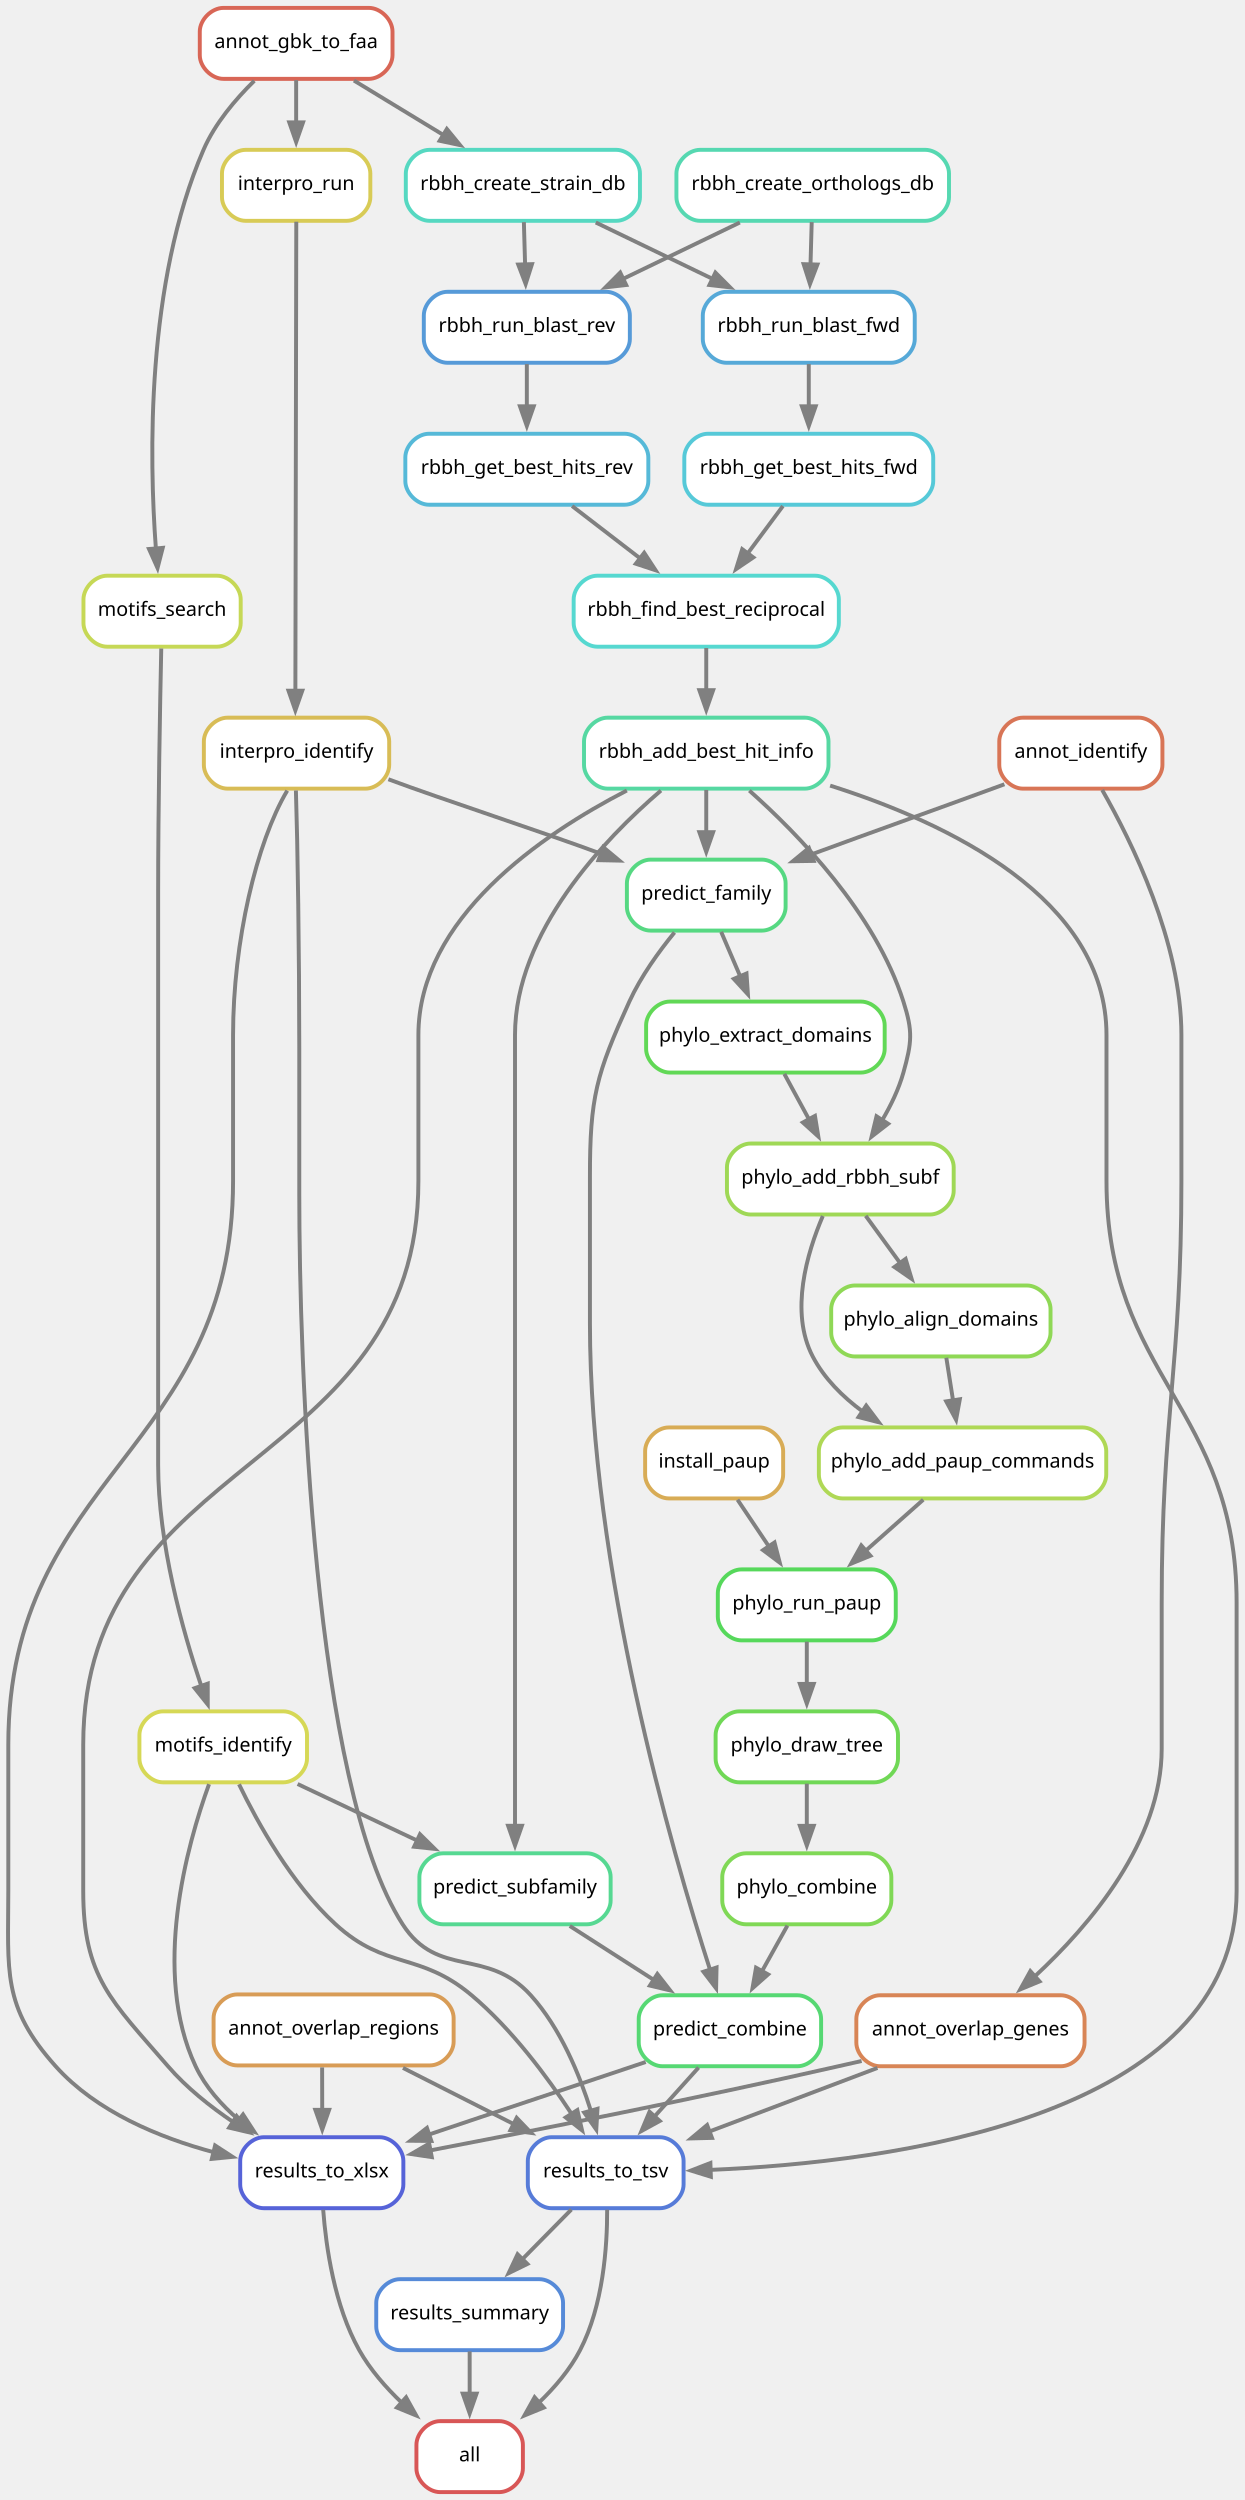
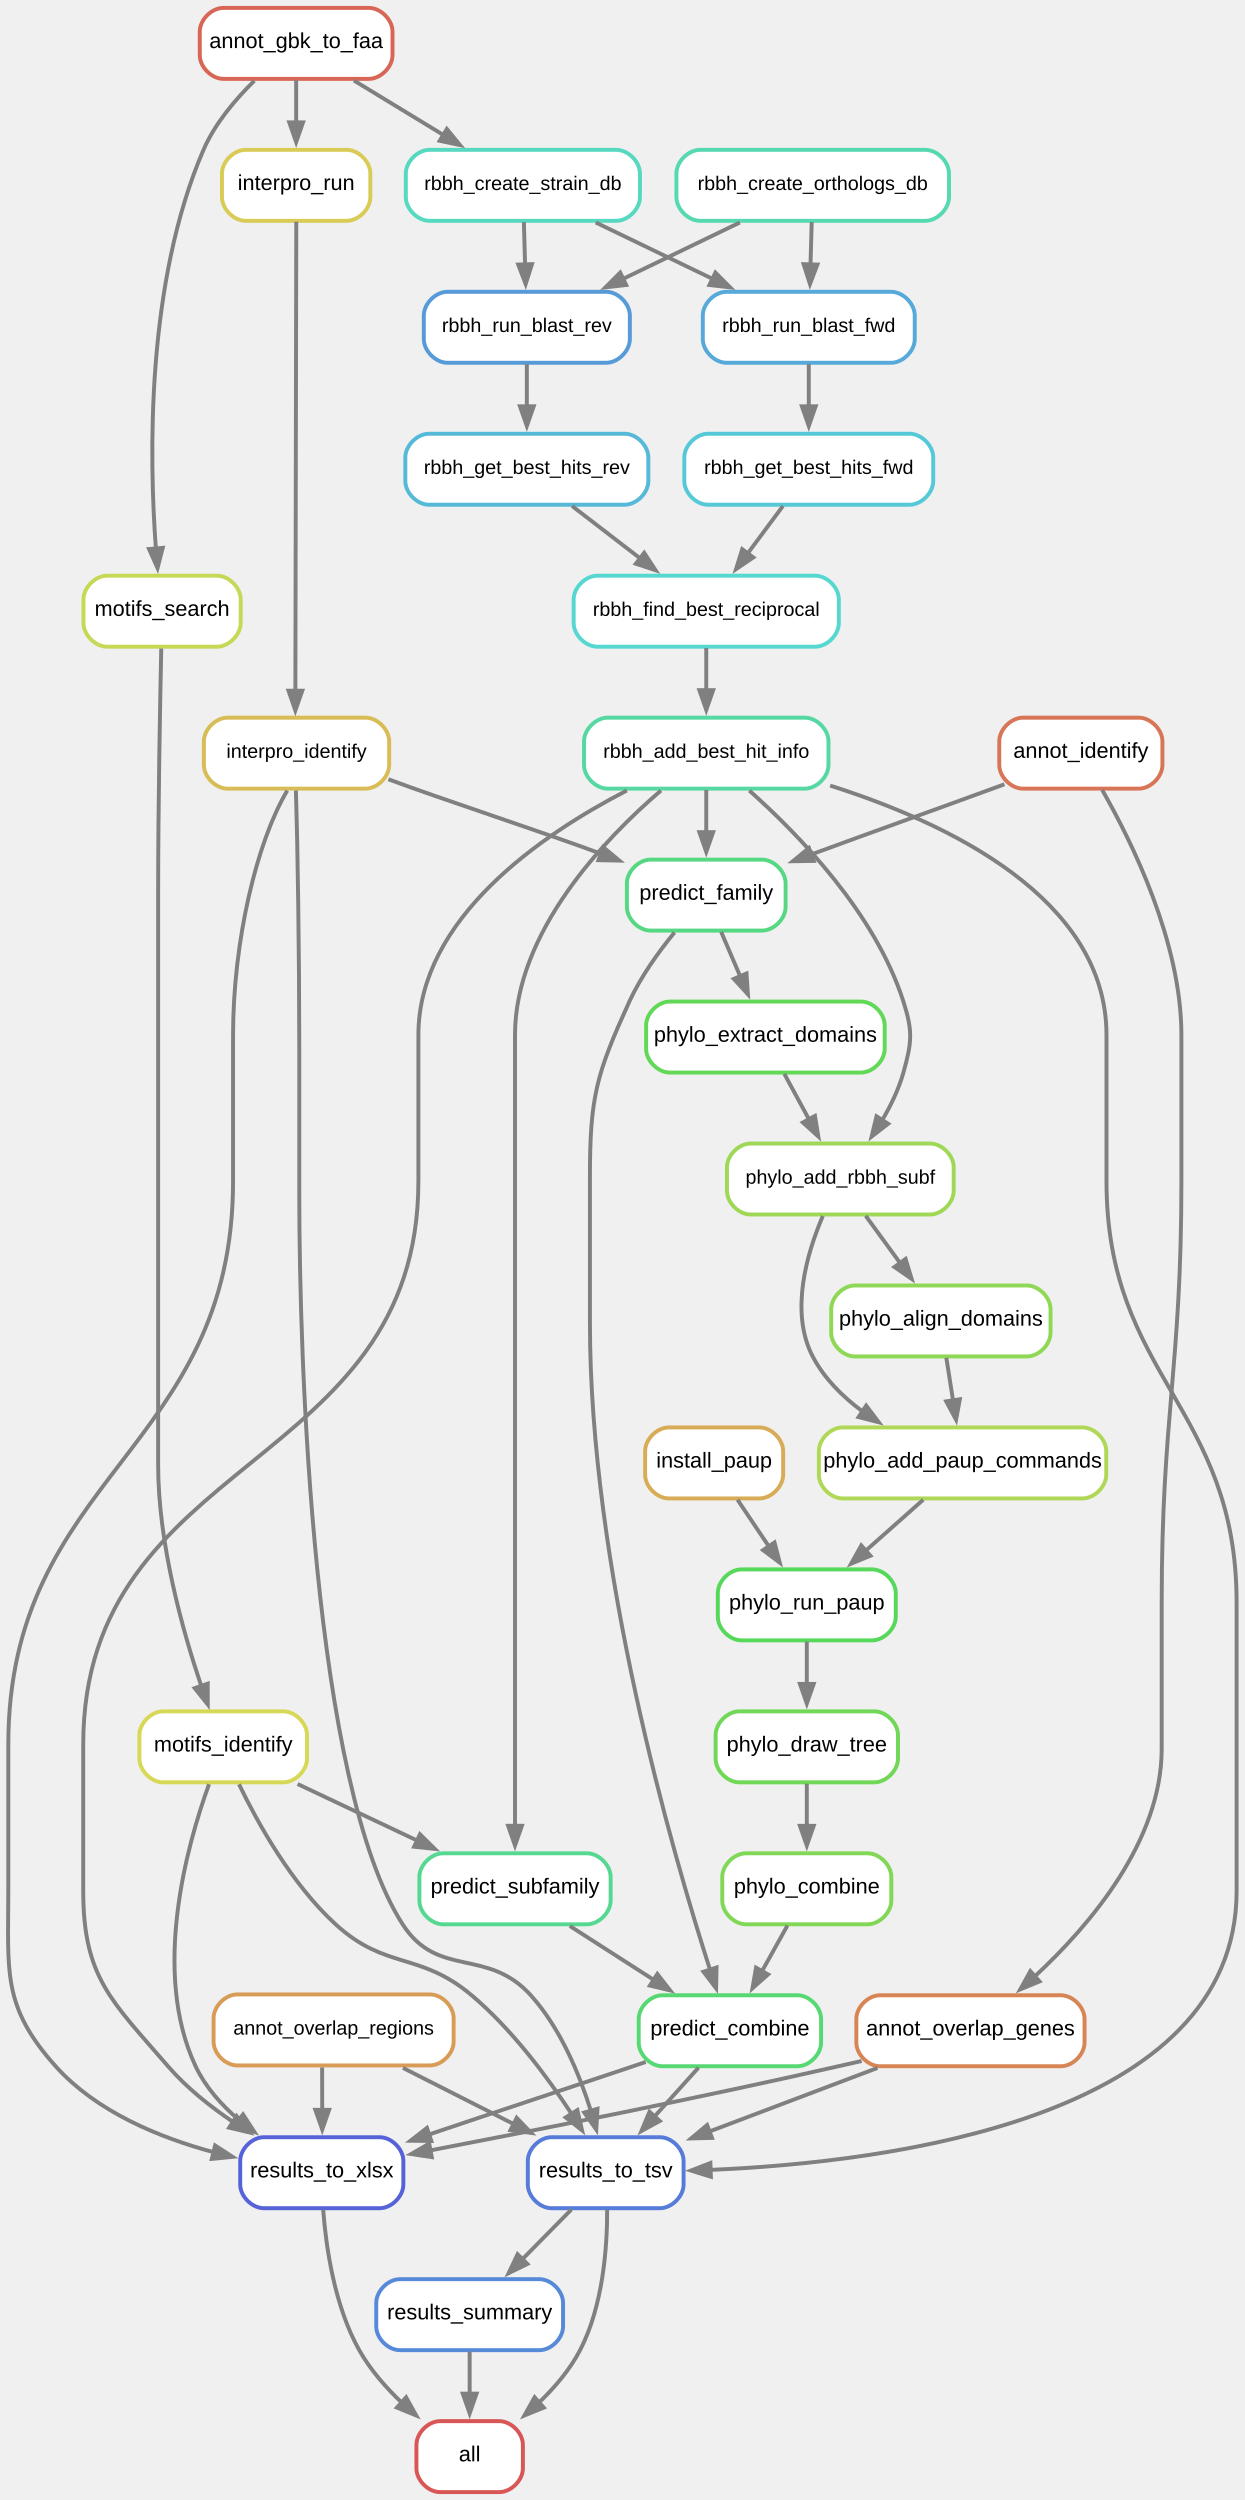
<svg xmlns="http://www.w3.org/2000/svg" width="631pt" height="1268pt" viewBox="0.00 0.00 631.00 1268.00" version="1.1" id="svg567">
  <defs id="defs571" />
  <g id="graph0" class="graph" transform="scale(1 1) rotate(0) translate(4 1264)">
    <g id="node1" class="node" style="fill:#ffffff;fill-opacity:1">
      <path fill="none" stroke="#d85656" stroke-width="2" d="M249.21,-36C249.21,-36 219.21,-36 219.21,-36 213.21,-36 207.21,-30 207.21,-24 207.21,-24 207.21,-12 207.21,-12 207.21,-6 213.21,0 219.21,0 219.21,0 249.21,0 249.21,0 255.21,0 261.21,-6 261.21,-12 261.21,-12 261.21,-24 261.21,-24 261.21,-30 255.21,-36 249.21,-36" id="path8" style="fill:#ffffff;fill-opacity:1" />
-       <text xml:space="preserve" text-anchor="middle" x="234.21" y="-15.62" font-family="sans" font-size="10.00" id="text10" style="fill:#000000;fill-opacity:1">all</text>
+       <text xml:space="preserve" text-anchor="middle" x="234.21" y="-15.62" font-family="Arial" font-size="11.00" id="text10" style="fill:#000000;fill-opacity:1">all</text>
    </g>
    <g id="node2" class="node" style="fill:#ffffff;fill-opacity:1">
      <path fill="none" stroke="#567bd8" stroke-width="2" d="M330.71,-180C330.71,-180 275.71,-180 275.71,-180 269.71,-180 263.71,-174 263.71,-168 263.71,-168 263.71,-156 263.71,-156 263.71,-150 269.71,-144 275.71,-144 275.71,-144 330.71,-144 330.71,-144 336.71,-144 342.71,-150 342.71,-156 342.71,-156 342.71,-168 342.71,-168 342.71,-174 336.71,-180 330.71,-180" id="path15" style="fill:#ffffff;fill-opacity:1" />
-       <text xml:space="preserve" text-anchor="middle" x="303.21" y="-159.62" font-family="sans" font-size="10.00" id="text17" style="fill:#000000;fill-opacity:1">results_to_tsv</text>
+       <text xml:space="preserve" text-anchor="middle" x="303.21" y="-159.62" font-family="Arial" font-size="11.00" id="text17" style="fill:#000000;fill-opacity:1">results_to_tsv</text>
    </g>
    <g id="edge2" class="edge">
      <path fill="none" stroke="grey" stroke-width="2" d="M303.95,-143.24C304,-124.49 301.94,-94.59 290.21,-72 285.06,-62.1 277.33,-53.02 269.24,-45.29" id="path22" />
      <polygon fill="grey" stroke="grey" stroke-width="2" points="271.79,-42.87 261.98,-38.86 267.15,-48.11 271.79,-42.87" id="polygon24" />
    </g>
    <g id="node31" class="node" style="fill:#ffffff;fill-opacity:1">
      <path fill="none" stroke="#568ad8" stroke-width="2" d="M269.58,-108C269.58,-108 198.83,-108 198.83,-108 192.83,-108 186.83,-102 186.83,-96 186.83,-96 186.83,-84 186.83,-84 186.83,-78 192.83,-72 198.83,-72 198.83,-72 269.58,-72 269.58,-72 275.58,-72 281.58,-78 281.58,-84 281.58,-84 281.58,-96 281.58,-96 281.58,-102 275.58,-108 269.58,-108" id="path29" style="fill:#ffffff;fill-opacity:1" />
-       <text xml:space="preserve" text-anchor="middle" x="234.21" y="-87.62" font-family="sans" font-size="10.00" id="text31" style="fill:#000000;fill-opacity:1">results_summary</text>
+       <text xml:space="preserve" text-anchor="middle" x="234.21" y="-87.62" font-family="Arial" font-size="11.00" id="text31" style="fill:#000000;fill-opacity:1">results_summary</text>
    </g>
    <g id="edge49" class="edge">
      <path fill="none" stroke="grey" stroke-width="2" d="M285.8,-143.34C278.25,-135.69 269.25,-126.56 260.9,-118.08" id="path36" />
      <polygon fill="grey" stroke="grey" stroke-width="2" points="263.49,-115.72 253.98,-111.06 258.51,-120.64 263.49,-115.72" id="polygon38" />
    </g>
    <g id="node3" class="node" style="fill:#ffffff;fill-opacity:1">
      <path fill="none" stroke="#56d873" stroke-width="2" d="M400.46,-252C400.46,-252 331.96,-252 331.96,-252 325.96,-252 319.96,-246 319.96,-240 319.96,-240 319.96,-228 319.96,-228 319.96,-222 325.96,-216 331.96,-216 331.96,-216 400.46,-216 400.46,-216 406.46,-216 412.46,-222 412.46,-228 412.46,-228 412.46,-240 412.46,-240 412.46,-246 406.46,-252 400.46,-252" id="path43" style="fill:#ffffff;fill-opacity:1" />
-       <text xml:space="preserve" text-anchor="middle" x="366.21" y="-231.62" font-family="sans" font-size="10.00" id="text45" style="fill:#000000;fill-opacity:1">predict_combine</text>
+       <text xml:space="preserve" text-anchor="middle" x="366.21" y="-231.62" font-family="Arial" font-size="11.00" id="text45" style="fill:#000000;fill-opacity:1">predict_combine</text>
    </g>
    <g id="edge9" class="edge">
      <path fill="none" stroke="grey" stroke-width="2" d="M350.31,-215.34C343.5,-207.77 335.38,-198.75 327.83,-190.35" id="path50" />
      <polygon fill="grey" stroke="grey" stroke-width="2" points="330.64,-188.24 321.34,-183.15 325.43,-192.93 330.64,-188.24" id="polygon52" />
    </g>
    <g id="node30" class="node" style="fill:#ffffff;fill-opacity:1">
      <path fill="none" stroke="#5663d8" stroke-width="2" d="M188.58,-180C188.58,-180 129.83,-180 129.83,-180 123.83,-180 117.83,-174 117.83,-168 117.83,-168 117.83,-156 117.83,-156 117.83,-150 123.83,-144 129.83,-144 129.83,-144 188.58,-144 188.58,-144 194.58,-144 200.58,-150 200.58,-156 200.58,-156 200.58,-168 200.58,-168 200.58,-174 194.58,-180 188.58,-180" id="path57" style="fill:#ffffff;fill-opacity:1" />
-       <text xml:space="preserve" text-anchor="middle" x="159.21" y="-159.62" font-family="sans" font-size="10.00" id="text59" style="fill:#000000;fill-opacity:1">results_to_xlsx</text>
+       <text xml:space="preserve" text-anchor="middle" x="159.21" y="-159.62" font-family="Arial" font-size="11.00" id="text59" style="fill:#000000;fill-opacity:1">results_to_xlsx</text>
    </g>
    <g id="edge48" class="edge">
      <path fill="none" stroke="#808080" stroke-width="2" d="M 323.508,-218.162 C 292.078,-207.532 246.18,-192.41 213.42,-181.33" id="path64" />
      <polygon fill="grey" stroke="grey" stroke-width="2" points="214.78,-178.1 204.19,-178.21 212.54,-184.73 214.78,-178.1" id="polygon66" />
    </g>
    <g id="node4" class="node" style="fill:#ffffff;fill-opacity:1">
      <path fill="none" stroke="#56d882" stroke-width="2" d="M382.46,-828C382.46,-828 325.96,-828 325.96,-828 319.96,-828 313.96,-822 313.96,-816 313.96,-816 313.96,-804 313.96,-804 313.96,-798 319.96,-792 325.96,-792 325.96,-792 382.46,-792 382.46,-792 388.46,-792 394.46,-798 394.46,-804 394.46,-804 394.46,-816 394.46,-816 394.46,-822 388.46,-828 382.46,-828" id="path71" style="fill:#ffffff;fill-opacity:1" />
-       <text xml:space="preserve" text-anchor="middle" x="354.21" y="-807.62" font-family="sans" font-size="10.00" id="text73" style="fill:#000000;fill-opacity:1">predict_family</text>
+       <text xml:space="preserve" text-anchor="middle" x="354.21" y="-807.62" font-family="Arial" font-size="11.00" id="text73" style="fill:#000000;fill-opacity:1">predict_family</text>
    </g>
    <g id="edge10" class="edge">
      <path fill="none" stroke="grey" stroke-width="2" d="M338.09,-791.06C330.12,-781.31 320.99,-768.68 315.21,-756 298.39,-719.11 295.21,-707.54 295.21,-667 295.21,-667 295.21,-667 295.21,-593 295.21,-469.03 336.68,-325.45 356.23,-264.64" id="path78" />
      <polygon fill="grey" stroke="grey" stroke-width="2" points="359.43,-266.1 359.21,-255.51 352.78,-263.93 359.43,-266.1" id="polygon80" />
    </g>
    <g id="node26" class="node" style="fill:#ffffff;fill-opacity:1">
      <path fill="none" stroke="#61d856" stroke-width="2" d="M432.71,-756C432.71,-756 335.71,-756 335.71,-756 329.71,-756 323.71,-750 323.71,-744 323.71,-744 323.71,-732 323.71,-732 323.71,-726 329.71,-720 335.71,-720 335.71,-720 432.71,-720 432.71,-720 438.71,-720 444.71,-726 444.71,-732 444.71,-732 444.71,-744 444.71,-744 444.71,-750 438.71,-756 432.71,-756" id="path85" style="fill:#ffffff;fill-opacity:1" />
-       <text xml:space="preserve" text-anchor="middle" x="384.21" y="-735.62" font-family="sans" font-size="10.00" id="text87" style="fill:#000000;fill-opacity:1">phylo_extract_domains</text>
+       <text xml:space="preserve" text-anchor="middle" x="384.21" y="-735.62" font-family="Arial" font-size="11.00" id="text87" style="fill:#000000;fill-opacity:1">phylo_extract_domains</text>
    </g>
    <g id="edge40" class="edge">
      <path fill="none" stroke="grey" stroke-width="2" d="M361.78,-791.34C364.7,-784.51 368.14,-776.5 371.42,-768.83" id="path92" />
      <polygon fill="grey" stroke="grey" stroke-width="2" points="374.62,-770.25 375.34,-759.68 368.19,-767.5 374.62,-770.25" id="polygon94" />
    </g>
    <g id="node5" class="node" style="fill:#ffffff;fill-opacity:1">
      <path fill="none" stroke="#d87556" stroke-width="2" d="M573.58,-900C573.58,-900 514.83,-900 514.83,-900 508.83,-900 502.83,-894 502.83,-888 502.83,-888 502.83,-876 502.83,-876 502.83,-870 508.83,-864 514.83,-864 514.83,-864 573.58,-864 573.58,-864 579.58,-864 585.58,-870 585.58,-876 585.58,-876 585.58,-888 585.58,-888 585.58,-894 579.58,-900 573.58,-900" id="path99" style="fill:#ffffff;fill-opacity:1" />
-       <text xml:space="preserve" text-anchor="middle" x="544.21" y="-879.62" font-family="sans" font-size="10.00" id="text101" style="fill:#000000;fill-opacity:1">annot_identify</text>
+       <text xml:space="preserve" text-anchor="middle" x="544.21" y="-879.62" font-family="Arial" font-size="11.00" id="text101" style="fill:#000000;fill-opacity:1">annot_identify</text>
    </g>
    <g id="edge15" class="edge">
      <path fill="none" stroke="#808080" stroke-width="2" d="m 505.436,-866.215 c -27.96,10.3 -68.276,24.655 -98.216,35.685" id="path106" />
      <polygon fill="grey" stroke="grey" stroke-width="2" points="408.71,-827.35 398.12,-827.18 406.29,-833.92 408.71,-827.35" id="polygon108" />
    </g>
    <g id="node28" class="node" style="fill:#ffffff;fill-opacity:1">
      <path fill="none" stroke="#d88556" stroke-width="2" d="M534.08,-252C534.08,-252 442.33,-252 442.33,-252 436.33,-252 430.33,-246 430.33,-240 430.33,-240 430.33,-228 430.33,-228 430.33,-222 436.33,-216 442.33,-216 442.33,-216 534.08,-216 534.08,-216 540.08,-216 546.08,-222 546.08,-228 546.08,-228 546.08,-240 546.08,-240 546.08,-246 540.08,-252 534.08,-252" id="path113" style="fill:#ffffff;fill-opacity:1" />
-       <text xml:space="preserve" text-anchor="middle" x="488.21" y="-231.62" font-family="sans" font-size="10.00" id="text115" style="fill:#000000;fill-opacity:1">annot_overlap_genes</text>
+       <text xml:space="preserve" text-anchor="middle" x="488.21" y="-231.62" font-family="Arial" font-size="11.00" id="text115" style="fill:#000000;fill-opacity:1">annot_overlap_genes</text>
    </g>
    <g id="edge42" class="edge">
      <path fill="none" stroke="grey" stroke-width="2" d="M555.02,-863.35C569.99,-837.2 595.21,-786.15 595.21,-739 595.21,-739 595.21,-739 595.21,-665 595.21,-569.79 585.21,-546.21 585.21,-451 585.21,-451 585.21,-451 585.21,-377 585.21,-330.26 548.94,-287.59 520.75,-261.48" id="path120" />
      <polygon fill="grey" stroke="grey" stroke-width="2" points="523.25,-259.02 513.45,-254.97 518.59,-264.24 523.25,-259.02" id="polygon122" />
    </g>
    <g id="node6" class="node" style="fill:#ffffff;fill-opacity:1">
      <path fill="none" stroke="#56d8a2" stroke-width="2" d="M404.21,-900C404.21,-900 304.21,-900 304.21,-900 298.21,-900 292.21,-894 292.21,-888 292.21,-888 292.21,-876 292.21,-876 292.21,-870 298.21,-864 304.21,-864 304.21,-864 404.21,-864 404.21,-864 410.21,-864 416.21,-870 416.21,-876 416.21,-876 416.21,-888 416.21,-888 416.21,-894 410.21,-900 404.21,-900" id="path127" style="fill:#ffffff;fill-opacity:1" />
-       <text xml:space="preserve" text-anchor="middle" x="354.21" y="-879.62" font-family="sans" font-size="10px" id="text129" style="fill:#000000;fill-opacity:1">rbbh_add_best_hit_info</text>
+       <text xml:space="preserve" text-anchor="middle" x="354.21" y="-879.62" font-family="Arial" font-size="10px" id="text129" style="fill:#000000;fill-opacity:1">rbbh_add_best_hit_info</text>
    </g>
    <g id="edge8" class="edge">
      <path fill="none" stroke="grey" stroke-width="2" d="M417.05,-865.54C476.67,-846.68 557.21,-808.35 557.21,-739 557.21,-739 557.21,-739 557.21,-665 557.21,-565.47 623.21,-550.53 623.21,-451 623.21,-451 623.21,-451 623.21,-305 623.21,-189.57 447.1,-167.26 356.18,-163.43" id="path134" />
      <polygon fill="grey" stroke="grey" stroke-width="2" points="356.55,-159.94 346.44,-163.09 356.31,-166.93 356.55,-159.94" id="polygon136" />
    </g>
    <g id="edge13" class="edge">
      <path fill="none" stroke="grey" stroke-width="2" d="M354.21,-863.34C354.21,-856.75 354.21,-849.08 354.21,-841.67" id="path141" />
      <polygon fill="grey" stroke="grey" stroke-width="2" points="357.71,-841.93 354.21,-831.93 350.71,-841.93 357.71,-841.93" id="polygon143" />
    </g>
    <g id="node17" class="node" style="fill:#ffffff;fill-opacity:1">
      <path fill="none" stroke="#56d892" stroke-width="2" d="M293.71,-324C293.71,-324 220.71,-324 220.71,-324 214.71,-324 208.71,-318 208.71,-312 208.71,-312 208.71,-300 208.71,-300 208.71,-294 214.71,-288 220.71,-288 220.71,-288 293.71,-288 293.71,-288 299.71,-288 305.71,-294 305.71,-300 305.71,-300 305.71,-312 305.71,-312 305.71,-318 299.71,-324 293.71,-324" id="path148" style="fill:#ffffff;fill-opacity:1" />
-       <text xml:space="preserve" text-anchor="middle" x="257.21" y="-303.62" font-family="sans" font-size="10.00" id="text150" style="fill:#000000;fill-opacity:1">predict_subfamily</text>
+       <text xml:space="preserve" text-anchor="middle" x="257.21" y="-303.62" font-family="Arial" font-size="11.00" id="text150" style="fill:#000000;fill-opacity:1">predict_subfamily</text>
    </g>
    <g id="edge29" class="edge">
      <path fill="none" stroke="grey" stroke-width="2" d="M331.22,-863.04C302.54,-838.42 257.21,-791.25 257.21,-739 257.21,-739 257.21,-739 257.21,-449 257.21,-410.65 257.21,-366.48 257.21,-337.72" id="path155" />
      <polygon fill="grey" stroke="grey" stroke-width="2" points="260.71,-337.96 257.21,-327.96 253.71,-337.96 260.71,-337.96" id="polygon157" />
    </g>
    <g id="node25" class="node" style="fill:#ffffff;fill-opacity:1">
      <path fill="none" stroke="#9fd856" stroke-width="2" d="M467.71,-684C467.71,-684 376.71,-684 376.71,-684 370.71,-684 364.71,-678 364.71,-672 364.71,-672 364.71,-660 364.71,-660 364.71,-654 370.71,-648 376.71,-648 376.71,-648 467.71,-648 467.71,-648 473.71,-648 479.71,-654 479.71,-660 479.71,-660 479.71,-672 479.71,-672 479.71,-678 473.71,-684 467.71,-684" id="path162" style="fill:#ffffff;fill-opacity:1" />
-       <text xml:space="preserve" text-anchor="middle" x="422.21" y="-663.62" font-family="sans" font-size="10px" id="text164" style="fill:#000000;fill-opacity:1">phylo_add_rbbh_subf</text>
+       <text xml:space="preserve" text-anchor="middle" x="422.21" y="-663.62" font-family="Arial" font-size="10px" id="text164" style="fill:#000000;fill-opacity:1">phylo_add_rbbh_subf</text>
    </g>
    <g id="edge39" class="edge">
      <path fill="none" stroke="grey" stroke-width="2" d="M376.07,-863.01C400.94,-840.9 439.96,-800.76 454.21,-756 459.06,-740.75 458.5,-735.41 454.21,-720 451.87,-711.61 447.81,-703.22 443.35,-695.68" id="path169" />
      <polygon fill="grey" stroke="grey" stroke-width="2" points="446.45,-694.02 438.08,-687.52 440.57,-697.82 446.45,-694.02" id="polygon171" />
    </g>
    <g id="edge47" class="edge">
      <path fill="none" stroke="grey" stroke-width="2" d="M313.93,-863.06C270.71,-840.74 208.21,-798.23 208.21,-739 208.21,-739 208.21,-739 208.21,-665 208.21,-517.13 38.21,-526.87 38.21,-379 38.21,-379 38.21,-379 38.21,-305 38.21,-261.07 52.51,-249.26 81.21,-216 90.54,-205.18 102.58,-195.58 114.39,-187.62" id="path176" />
      <polygon fill="grey" stroke="grey" stroke-width="2" points="116,-190.75 122.54,-182.42 112.23,-184.85 116,-190.75" id="polygon178" />
    </g>
    <g id="node7" class="node" style="fill:#ffffff;fill-opacity:1">
      <path fill="none" stroke="#56d8d0" stroke-width="2" d="M409.46,-972C409.46,-972 298.96,-972 298.96,-972 292.96,-972 286.96,-966 286.96,-960 286.96,-960 286.96,-948 286.96,-948 286.96,-942 292.96,-936 298.96,-936 298.96,-936 409.46,-936 409.46,-936 415.46,-936 421.46,-942 421.46,-948 421.46,-948 421.46,-960 421.46,-960 421.46,-966 415.46,-972 409.46,-972" id="path183" style="fill:#ffffff;fill-opacity:1" />
-       <text xml:space="preserve" text-anchor="middle" x="354.21" y="-951.62" font-family="sans" font-size="10px" id="text185" style="fill:#000000;fill-opacity:1">rbbh_find_best_reciprocal</text>
+       <text xml:space="preserve" text-anchor="middle" x="354.21" y="-951.62" font-family="Arial" font-size="10px" id="text185" style="fill:#000000;fill-opacity:1">rbbh_find_best_reciprocal</text>
    </g>
    <g id="edge16" class="edge">
      <path fill="none" stroke="grey" stroke-width="2" d="M354.21,-935.34C354.21,-928.75 354.21,-921.08 354.21,-913.67" id="path190" />
      <polygon fill="grey" stroke="grey" stroke-width="2" points="357.71,-913.93 354.21,-903.93 350.71,-913.93 357.71,-913.93" id="polygon192" />
    </g>
    <g id="node8" class="node" style="fill:#ffffff;fill-opacity:1">
      <path fill="none" stroke="#56c9d8" stroke-width="2" d="M457.33,-1044C457.33,-1044 355.08,-1044 355.08,-1044 349.08,-1044 343.08,-1038 343.08,-1032 343.08,-1032 343.08,-1020 343.08,-1020 343.08,-1014 349.08,-1008 355.08,-1008 355.08,-1008 457.33,-1008 457.33,-1008 463.33,-1008 469.33,-1014 469.33,-1020 469.33,-1020 469.33,-1032 469.33,-1032 469.33,-1038 463.33,-1044 457.33,-1044" id="path197" style="fill:#ffffff;fill-opacity:1" />
-       <text xml:space="preserve" text-anchor="middle" x="406.21" y="-1023.62" font-family="sans" font-size="10px" id="text199" style="fill:#000000;fill-opacity:1">rbbh_get_best_hits_fwd</text>
+       <text xml:space="preserve" text-anchor="middle" x="406.21" y="-1023.62" font-family="Arial" font-size="10px" id="text199" style="fill:#000000;fill-opacity:1">rbbh_get_best_hits_fwd</text>
    </g>
    <g id="edge18" class="edge">
      <path fill="none" stroke="grey" stroke-width="2" d="M393.09,-1007.34C387.65,-1000.01 381.2,-991.34 375.14,-983.18" id="path204" />
      <polygon fill="grey" stroke="grey" stroke-width="2" points="378.08,-981.27 369.31,-975.33 372.46,-985.45 378.08,-981.27" id="polygon206" />
    </g>
    <g id="node9" class="node" style="fill:#ffffff;fill-opacity:1">
      <path fill="none" stroke="#56a9d8" stroke-width="2" d="M447.96,-1116C447.96,-1116 364.46,-1116 364.46,-1116 358.46,-1116 352.46,-1110 352.46,-1104 352.46,-1104 352.46,-1092 352.46,-1092 352.46,-1086 358.46,-1080 364.46,-1080 364.46,-1080 447.96,-1080 447.96,-1080 453.96,-1080 459.96,-1086 459.96,-1092 459.96,-1092 459.96,-1104 459.96,-1104 459.96,-1110 453.96,-1116 447.96,-1116" id="path211" style="fill:#ffffff;fill-opacity:1" />
-       <text xml:space="preserve" text-anchor="middle" x="406.21" y="-1095.62" font-family="sans" font-size="10px" id="text213" style="fill:#000000;fill-opacity:1">rbbh_run_blast_fwd</text>
+       <text xml:space="preserve" text-anchor="middle" x="406.21" y="-1095.62" font-family="Arial" font-size="10px" id="text213" style="fill:#000000;fill-opacity:1">rbbh_run_blast_fwd</text>
    </g>
    <g id="edge19" class="edge">
      <path fill="none" stroke="grey" stroke-width="2" d="M406.21,-1079.34C406.21,-1072.75 406.21,-1065.08 406.21,-1057.67" id="path218" />
      <polygon fill="grey" stroke="grey" stroke-width="2" points="409.71,-1057.93 406.21,-1047.93 402.71,-1057.93 409.71,-1057.93" id="polygon220" />
    </g>
    <g id="node10" class="node" style="fill:#ffffff;fill-opacity:1">
      <path fill="none" stroke="#56d8c1" stroke-width="2" d="M308.58,-1188C308.58,-1188 213.83,-1188 213.83,-1188 207.83,-1188 201.83,-1182 201.83,-1176 201.83,-1176 201.83,-1164 201.83,-1164 201.83,-1158 207.83,-1152 213.83,-1152 213.83,-1152 308.58,-1152 308.58,-1152 314.58,-1152 320.58,-1158 320.58,-1164 320.58,-1164 320.58,-1176 320.58,-1176 320.58,-1182 314.58,-1188 308.58,-1188" id="path225" style="fill:#ffffff;fill-opacity:1" />
-       <text xml:space="preserve" text-anchor="middle" x="261.21" y="-1167.62" font-family="sans" font-size="10px" id="text227" style="fill:#000000;fill-opacity:1">rbbh_create_strain_db</text>
+       <text xml:space="preserve" text-anchor="middle" x="261.21" y="-1167.62" font-family="Arial" font-size="10px" id="text227" style="fill:#000000;fill-opacity:1">rbbh_create_strain_db</text>
    </g>
    <g id="edge21" class="edge">
      <path fill="none" stroke="grey" stroke-width="2" d="M298.17,-1151.15C316.17,-1142.47 338.05,-1131.91 357.4,-1122.56" id="path232" />
      <polygon fill="grey" stroke="grey" stroke-width="2" points="358.85,-1125.75 366.33,-1118.25 355.81,-1119.45 358.85,-1125.75" id="polygon234" />
    </g>
    <g id="node14" class="node" style="fill:#ffffff;fill-opacity:1">
      <path fill="none" stroke="#569ad8" stroke-width="2" d="M303.46,-1116C303.46,-1116 222.96,-1116 222.96,-1116 216.96,-1116 210.96,-1110 210.96,-1104 210.96,-1104 210.96,-1092 210.96,-1092 210.96,-1086 216.96,-1080 222.96,-1080 222.96,-1080 303.46,-1080 303.46,-1080 309.46,-1080 315.46,-1086 315.46,-1092 315.46,-1092 315.46,-1104 315.46,-1104 315.46,-1110 309.46,-1116 303.46,-1116" id="path239" style="fill:#ffffff;fill-opacity:1" />
-       <text xml:space="preserve" text-anchor="middle" x="263.21" y="-1095.62" font-family="sans" font-size="10px" id="text241" style="fill:#000000;fill-opacity:1">rbbh_run_blast_rev</text>
+       <text xml:space="preserve" text-anchor="middle" x="263.21" y="-1095.62" font-family="Arial" font-size="10px" id="text241" style="fill:#000000;fill-opacity:1">rbbh_run_blast_rev</text>
    </g>
    <g id="edge25" class="edge">
      <path fill="none" stroke="grey" stroke-width="2" d="M261.71,-1151.34C261.9,-1144.75 262.12,-1137.08 262.33,-1129.67" id="path246" />
      <polygon fill="grey" stroke="grey" stroke-width="2" points="265.82,-1130.02 262.61,-1119.93 258.83,-1129.82 265.82,-1130.02" id="polygon248" />
    </g>
    <g id="node11" class="node">
      <path fill="none" stroke="#d86656" stroke-width="2" d="M183.08,-1260C183.08,-1260 109.33,-1260 109.33,-1260 103.33,-1260 97.33,-1254 97.33,-1248 97.33,-1248 97.33,-1236 97.33,-1236 97.33,-1230 103.33,-1224 109.33,-1224 109.33,-1224 183.08,-1224 183.08,-1224 189.08,-1224 195.08,-1230 195.08,-1236 195.08,-1236 195.08,-1248 195.08,-1248 195.08,-1254 189.08,-1260 183.08,-1260" id="path253" style="fill:#ffffff;fill-opacity:1" />
-       <text xml:space="preserve" text-anchor="middle" x="146.21" y="-1239.62" font-family="sans" font-size="10.00" id="text255">annot_gbk_to_faa</text>
+       <text xml:space="preserve" text-anchor="middle" x="146.21" y="-1239.62" font-family="Arial" font-size="11.00" id="text255">annot_gbk_to_faa</text>
    </g>
    <g id="edge22" class="edge">
      <path fill="none" stroke="grey" stroke-width="2" d="M175.52,-1223.15C189.31,-1214.76 205.97,-1204.62 220.92,-1195.52" id="path260" />
      <polygon fill="grey" stroke="grey" stroke-width="2" points="222.64,-1198.58 229.36,-1190.39 219,-1192.6 222.64,-1198.58" id="polygon262" />
    </g>
    <g id="node16" class="node">
      <path fill="none" stroke="#d8cb56" stroke-width="2" d="M171.83,-1188C171.83,-1188 120.58,-1188 120.58,-1188 114.58,-1188 108.58,-1182 108.58,-1176 108.58,-1176 108.58,-1164 108.58,-1164 108.58,-1158 114.58,-1152 120.58,-1152 120.58,-1152 171.83,-1152 171.83,-1152 177.83,-1152 183.83,-1158 183.83,-1164 183.83,-1164 183.83,-1176 183.83,-1176 183.83,-1182 177.83,-1188 171.83,-1188" id="path267" style="fill:#ffffff;fill-opacity:1" />
-       <text xml:space="preserve" text-anchor="middle" x="146.21" y="-1167.62" font-family="sans" font-size="10.00" id="text269">interpro_run</text>
+       <text xml:space="preserve" text-anchor="middle" x="146.21" y="-1167.62" font-family="Arial" font-size="11.00" id="text269">interpro_run</text>
    </g>
    <g id="edge27" class="edge">
      <path fill="none" stroke="grey" stroke-width="2" d="M146.21,-1223.34C146.21,-1216.75 146.21,-1209.08 146.21,-1201.67" id="path274" />
      <polygon fill="grey" stroke="grey" stroke-width="2" points="149.71,-1201.93 146.21,-1191.93 142.71,-1201.93 149.71,-1201.93" id="polygon276" />
    </g>
    <g id="node19" class="node" style="fill:#ffffff;fill-opacity:1">
      <path fill="none" stroke="#c6d856" stroke-width="2" d="M106.08,-972C106.08,-972 50.33,-972 50.33,-972 44.33,-972 38.33,-966 38.33,-960 38.33,-960 38.33,-948 38.33,-948 38.33,-942 44.33,-936 50.33,-936 50.33,-936 106.08,-936 106.08,-936 112.08,-936 118.08,-942 118.08,-948 118.08,-948 118.08,-960 118.08,-960 118.08,-966 112.08,-972 106.08,-972" id="path281" style="fill:#ffffff;fill-opacity:1" />
-       <text xml:space="preserve" text-anchor="middle" x="78.21" y="-951.62" font-family="sans" font-size="10.00" id="text283" style="fill:#000000;fill-opacity:1">motifs_search</text>
+       <text xml:space="preserve" text-anchor="middle" x="78.21" y="-951.62" font-family="Arial" font-size="11.00" id="text283" style="fill:#000000;fill-opacity:1">motifs_search</text>
    </g>
    <g id="edge31" class="edge">
      <path fill="none" stroke="grey" stroke-width="2" d="M124.98,-1223.02C115.4,-1213.62 104.96,-1201.32 99.21,-1188 70.02,-1120.42 71.64,-1031.74 75.07,-985.71" id="path288" />
      <polygon fill="grey" stroke="grey" stroke-width="2" points="78.54,-986.14 75.9,-975.88 71.57,-985.55 78.54,-986.14" id="polygon290" />
    </g>
    <g id="node12" class="node" style="fill:#ffffff;fill-opacity:1">
      <path fill="none" stroke="#56d8b1" stroke-width="2" d="M465.33,-1188C465.33,-1188 351.08,-1188 351.08,-1188 345.08,-1188 339.08,-1182 339.08,-1176 339.08,-1176 339.08,-1164 339.08,-1164 339.08,-1158 345.08,-1152 351.08,-1152 351.08,-1152 465.33,-1152 465.33,-1152 471.33,-1152 477.33,-1158 477.33,-1164 477.33,-1164 477.33,-1176 477.33,-1176 477.33,-1182 471.33,-1188 465.33,-1188" id="path295" style="fill:#ffffff;fill-opacity:1" />
-       <text xml:space="preserve" text-anchor="middle" x="408.21" y="-1167.62" font-family="sans" font-size="10px" id="text297" style="fill:#000000;fill-opacity:1">rbbh_create_orthologs_db</text>
+       <text xml:space="preserve" text-anchor="middle" x="408.21" y="-1167.62" font-family="Arial" font-size="10px" id="text297" style="fill:#000000;fill-opacity:1">rbbh_create_orthologs_db</text>
    </g>
    <g id="edge20" class="edge">
      <path fill="none" stroke="grey" stroke-width="2" d="M407.7,-1151.34C407.51,-1144.75 407.3,-1137.08 407.08,-1129.67" id="path302" />
      <polygon fill="grey" stroke="grey" stroke-width="2" points="410.59,-1129.82 406.81,-1119.93 403.59,-1130.02 410.59,-1129.82" id="polygon304" />
    </g>
    <g id="edge24" class="edge">
      <path fill="none" stroke="grey" stroke-width="2" d="M371.24,-1151.15C353.25,-1142.47 331.37,-1131.91 312.02,-1122.56" id="path309" />
      <polygon fill="grey" stroke="grey" stroke-width="2" points="313.61,-1119.45 303.08,-1118.25 310.57,-1125.75 313.61,-1119.45" id="polygon311" />
    </g>
    <g id="node13" class="node" style="fill:#ffffff;fill-opacity:1">
      <path fill="none" stroke="#56b9d8" stroke-width="2" d="M312.83,-1044C312.83,-1044 213.58,-1044 213.58,-1044 207.58,-1044 201.58,-1038 201.58,-1032 201.58,-1032 201.58,-1020 201.58,-1020 201.58,-1014 207.58,-1008 213.58,-1008 213.58,-1008 312.83,-1008 312.83,-1008 318.83,-1008 324.83,-1014 324.83,-1020 324.83,-1020 324.83,-1032 324.83,-1032 324.83,-1038 318.83,-1044 312.83,-1044" id="path316" style="fill:#ffffff;fill-opacity:1" />
-       <text xml:space="preserve" text-anchor="middle" x="263.21" y="-1023.62" font-family="sans" font-size="10px" id="text318" style="fill:#000000;fill-opacity:1">rbbh_get_best_hits_rev</text>
+       <text xml:space="preserve" text-anchor="middle" x="263.21" y="-1023.62" font-family="Arial" font-size="10px" id="text318" style="fill:#000000;fill-opacity:1">rbbh_get_best_hits_rev</text>
    </g>
    <g id="edge17" class="edge">
      <path fill="none" stroke="grey" stroke-width="2" d="M286.17,-1007.34C296.65,-999.27 309.27,-989.57 320.77,-980.72" id="path323" />
      <polygon fill="grey" stroke="grey" stroke-width="2" points="322.74,-983.62 328.54,-974.75 318.48,-978.07 322.74,-983.62" id="polygon325" />
    </g>
    <g id="edge23" class="edge">
      <path fill="none" stroke="grey" stroke-width="2" d="M263.21,-1079.34C263.21,-1072.75 263.21,-1065.08 263.21,-1057.67" id="path330" />
      <polygon fill="grey" stroke="grey" stroke-width="2" points="266.71,-1057.93 263.21,-1047.93 259.71,-1057.93 266.71,-1057.93" id="polygon332" />
    </g>
    <g id="node15" class="node" style="fill:#ffffff;fill-opacity:1" transform="translate(-20.81313)">
      <path fill="none" stroke="#d8bc56" stroke-width="2" d="m 202.21,-900 c 0,0 -70,0 -70,0 -6,0 -12,6 -12,12 0,0 0,12 0,12 0,6 6,12 12,12 0,0 70,0 70,0 6,0 12,-6 12,-12 0,0 0,-12 0,-12 0,-6 -6,-12 -12,-12" id="path337" style="fill:#ffffff;fill-opacity:1" />
-       <text xml:space="preserve" text-anchor="middle" x="167.21" y="-879.62" font-family="sans" font-size="10px" id="text339" style="fill:#000000;fill-opacity:1">interpro_identify</text>
+       <text xml:space="preserve" text-anchor="middle" x="167.21" y="-879.62" font-family="Arial" font-size="10px" id="text339" style="fill:#000000;fill-opacity:1">interpro_identify</text>
    </g>
    <g id="edge6" class="edge">
      <path fill="none" stroke="#808080" stroke-width="2" d="m 146.083,-863.07 c 0.88,26.93 1.713,83.176 1.713,131.008 v 74 c 0,84.04 6.904,299.402 52.414,370.062 17.88,27.76 42.87,11.49 65,36 15.02,16.64 24.7,40.11 30.53,58.77" id="path344" />
      <polygon fill="grey" stroke="grey" stroke-width="2" points="299.04,-194.43 298.43,-183.85 292.31,-192.51 299.04,-194.43" id="polygon346" />
    </g>
    <g id="edge14" class="edge">
      <path fill="none" stroke="#808080" stroke-width="2" d="m 193,-868.754 c 26.27,9.83 80.84,27.674 107.95,37.824" id="path351" />
      <polygon fill="grey" stroke="grey" stroke-width="2" points="302,-834.28 310.14,-827.5 299.55,-827.72 302,-834.28" id="polygon353" />
    </g>
    <g id="edge45" class="edge">
      <path fill="none" stroke="#808080" stroke-width="2" d="M 141.694,-863.01 C 126.134,-836.93 114.21,-786.37 114.21,-739 v 74 c 0,136.84 -114,149.16 -114,286 v 74 c 0,40.97 -3.32,58.47 24,89 20.68,23.1 52.7,36.24 80.36,43.66" id="path358" />
      <polygon fill="grey" stroke="grey" stroke-width="2" points="105.1,-175.81 113.98,-170.04 103.44,-169.01 105.1,-175.81" id="polygon360" />
    </g>
    <g id="edge26" class="edge" transform="rotate(4.31,152.7337,-1167.856)">
      <path fill="none" stroke="#808080" stroke-width="2" d="m 147.52,-1151.11 c 3.49,47.55 13.03,177.51 17.42,237.28" id="path365" />
      <polygon fill="#808080" stroke="#808080" stroke-width="2" points="168.43,-914.13 165.67,-903.9 161.45,-913.62 " id="polygon367" />
    </g>
    <g id="edge12" class="edge">
      <path fill="none" stroke="grey" stroke-width="2" d="M284.99,-287.15C297.94,-278.84 313.54,-268.82 327.61,-259.79" id="path372" />
      <polygon fill="grey" stroke="grey" stroke-width="2" points="329.4,-262.8 335.92,-254.45 325.62,-256.91 329.4,-262.8" id="polygon374" />
    </g>
    <g id="node18" class="node" style="fill:#ffffff;fill-opacity:1">
      <path fill="none" stroke="#d6d856" stroke-width="2" d="M139.71,-396C139.71,-396 78.71,-396 78.71,-396 72.71,-396 66.71,-390 66.71,-384 66.71,-384 66.71,-372 66.71,-372 66.71,-366 72.71,-360 78.71,-360 78.71,-360 139.71,-360 139.71,-360 145.71,-360 151.71,-366 151.71,-372 151.71,-372 151.71,-384 151.71,-384 151.71,-390 145.71,-396 139.71,-396" id="path379" style="fill:#ffffff;fill-opacity:1" />
-       <text xml:space="preserve" text-anchor="middle" x="109.21" y="-375.62" font-family="sans" font-size="10.00" id="text381" style="fill:#000000;fill-opacity:1">motifs_identify</text>
+       <text xml:space="preserve" text-anchor="middle" x="109.21" y="-375.62" font-family="Arial" font-size="11.00" id="text381" style="fill:#000000;fill-opacity:1">motifs_identify</text>
    </g>
    <g id="edge7" class="edge">
      <path fill="none" stroke="grey" stroke-width="2" d="M117.23,-359C126.65,-339.5 143.87,-308.44 166.21,-288 191.73,-264.65 208.74,-274.27 235.21,-252 255.54,-234.89 273.54,-210.69 285.9,-191.84" id="path386" />
      <polygon fill="grey" stroke="grey" stroke-width="2" points="288.82,-193.78 291.22,-183.47 282.91,-190.03 288.82,-193.78" id="polygon388" />
    </g>
    <g id="edge28" class="edge">
      <path fill="none" stroke="grey" stroke-width="2" d="M146.94,-359.15C165.39,-350.43 187.85,-339.81 207.66,-330.43" id="path393" />
      <polygon fill="grey" stroke="grey" stroke-width="2" points="209.01,-333.67 216.55,-326.23 206.02,-327.34 209.01,-333.67" id="polygon395" />
    </g>
    <g id="edge46" class="edge">
      <path fill="none" stroke="grey" stroke-width="2" d="M102.02,-359.06C90.83,-328.19 72.76,-263.73 95.21,-216 100.16,-205.47 108.34,-196.32 117.23,-188.71" id="path400" />
      <polygon fill="grey" stroke="grey" stroke-width="2" points="119.28,-191.55 125.04,-182.66 114.99,-186.02 119.28,-191.55" id="polygon402" />
    </g>
    <g id="edge30" class="edge">
      <path fill="none" stroke="grey" stroke-width="2" d="M77.79,-935.07C77.21,-908.13 76.21,-855.63 76.21,-811 76.21,-811 76.21,-811 76.21,-521 76.21,-481.45 88.5,-437.28 98.08,-408.86" id="path407" />
      <polygon fill="grey" stroke="grey" stroke-width="2" points="101.36,-410.08 101.37,-399.48 94.76,-407.76 101.36,-410.08" id="polygon409" />
    </g>
    <g id="node20" class="node" style="fill:#ffffff;fill-opacity:1">
      <path fill="none" stroke="#80d856" stroke-width="2" d="M436.08,-324C436.08,-324 374.33,-324 374.33,-324 368.33,-324 362.33,-318 362.33,-312 362.33,-312 362.33,-300 362.33,-300 362.33,-294 368.33,-288 374.33,-288 374.33,-288 436.08,-288 436.08,-288 442.08,-288 448.08,-294 448.08,-300 448.08,-300 448.08,-312 448.08,-312 448.08,-318 442.08,-324 436.08,-324" id="path414" style="fill:#ffffff;fill-opacity:1" />
-       <text xml:space="preserve" text-anchor="middle" x="405.21" y="-303.62" font-family="sans" font-size="10.00" id="text416" style="fill:#000000;fill-opacity:1">phylo_combine</text>
+       <text xml:space="preserve" text-anchor="middle" x="405.21" y="-303.62" font-family="Arial" font-size="11.00" id="text416" style="fill:#000000;fill-opacity:1">phylo_combine</text>
    </g>
    <g id="edge11" class="edge">
      <path fill="none" stroke="grey" stroke-width="2" d="M395.37,-287.34C391.47,-280.34 386.89,-272.12 382.52,-264.28" id="path421" />
      <polygon fill="grey" stroke="grey" stroke-width="2" points="385.58,-262.58 377.65,-255.55 379.46,-265.99 385.58,-262.58" id="polygon423" />
    </g>
    <g id="node21" class="node" style="fill:#ffffff;fill-opacity:1">
      <path fill="none" stroke="#70d856" stroke-width="2" d="M439.46,-396C439.46,-396 370.96,-396 370.96,-396 364.96,-396 358.96,-390 358.96,-384 358.96,-384 358.96,-372 358.96,-372 358.96,-366 364.96,-360 370.96,-360 370.96,-360 439.46,-360 439.46,-360 445.46,-360 451.46,-366 451.46,-372 451.46,-372 451.46,-384 451.46,-384 451.46,-390 445.46,-396 439.46,-396" id="path428" style="fill:#ffffff;fill-opacity:1" />
-       <text xml:space="preserve" text-anchor="middle" x="405.21" y="-375.62" font-family="sans" font-size="10.00" id="text430" style="fill:#000000;fill-opacity:1">phylo_draw_tree</text>
+       <text xml:space="preserve" text-anchor="middle" x="405.21" y="-375.62" font-family="Arial" font-size="11.00" id="text430" style="fill:#000000;fill-opacity:1">phylo_draw_tree</text>
    </g>
    <g id="edge32" class="edge">
      <path fill="none" stroke="grey" stroke-width="2" d="M405.21,-359.34C405.21,-352.75 405.21,-345.08 405.21,-337.67" id="path435" />
      <polygon fill="grey" stroke="grey" stroke-width="2" points="408.71,-337.93 405.21,-327.93 401.71,-337.93 408.71,-337.93" id="polygon437" />
    </g>
    <g id="node22" class="node" style="fill:#ffffff;fill-opacity:1">
      <path fill="none" stroke="#56d85b" stroke-width="2" d="M438.33,-468C438.33,-468 372.08,-468 372.08,-468 366.08,-468 360.08,-462 360.08,-456 360.08,-456 360.08,-444 360.08,-444 360.08,-438 366.08,-432 372.08,-432 372.08,-432 438.33,-432 438.33,-432 444.33,-432 450.33,-438 450.33,-444 450.33,-444 450.33,-456 450.33,-456 450.33,-462 444.33,-468 438.33,-468" id="path442" style="fill:#ffffff;fill-opacity:1" />
-       <text xml:space="preserve" text-anchor="middle" x="405.21" y="-447.62" font-family="sans" font-size="10.00" id="text444" style="fill:#000000;fill-opacity:1">phylo_run_paup</text>
+       <text xml:space="preserve" text-anchor="middle" x="405.21" y="-447.62" font-family="Arial" font-size="11.00" id="text444" style="fill:#000000;fill-opacity:1">phylo_run_paup</text>
    </g>
    <g id="edge33" class="edge">
      <path fill="none" stroke="grey" stroke-width="2" d="M405.21,-431.34C405.21,-424.75 405.21,-417.08 405.21,-409.67" id="path449" />
      <polygon fill="grey" stroke="grey" stroke-width="2" points="408.71,-409.93 405.21,-399.93 401.71,-409.93 408.71,-409.93" id="polygon451" />
    </g>
    <g id="node23" class="node" style="fill:#ffffff;fill-opacity:1">
      <path fill="none" stroke="#d8ac56" stroke-width="2" d="M381.21,-540C381.21,-540 335.21,-540 335.21,-540 329.21,-540 323.21,-534 323.21,-528 323.21,-528 323.21,-516 323.21,-516 323.21,-510 329.21,-504 335.21,-504 335.21,-504 381.21,-504 381.21,-504 387.21,-504 393.21,-510 393.21,-516 393.21,-516 393.21,-528 393.21,-528 393.21,-534 387.21,-540 381.21,-540" id="path456" style="fill:#ffffff;fill-opacity:1" />
-       <text xml:space="preserve" text-anchor="middle" x="358.21" y="-519.62" font-family="sans" font-size="10.00" id="text458" style="fill:#000000;fill-opacity:1">install_paup</text>
+       <text xml:space="preserve" text-anchor="middle" x="358.21" y="-519.62" font-family="Arial" font-size="11.00" id="text458" style="fill:#000000;fill-opacity:1">install_paup</text>
    </g>
    <g id="edge34" class="edge">
      <path fill="none" stroke="grey" stroke-width="2" d="M370.07,-503.34C374.93,-496.1 380.68,-487.53 386.1,-479.45" id="path463" />
      <polygon fill="grey" stroke="grey" stroke-width="2" points="388.83,-481.67 391.5,-471.41 383.02,-477.77 388.83,-481.67" id="polygon465" />
    </g>
    <g id="node24" class="node" style="fill:#ffffff;fill-opacity:1">
      <path fill="none" stroke="#afd856" stroke-width="2" d="M545.08,-540C545.08,-540 423.33,-540 423.33,-540 417.33,-540 411.33,-534 411.33,-528 411.33,-528 411.33,-516 411.33,-516 411.33,-510 417.33,-504 423.33,-504 423.33,-504 545.08,-504 545.08,-504 551.08,-504 557.08,-510 557.08,-516 557.08,-516 557.08,-528 557.08,-528 557.08,-534 551.08,-540 545.08,-540" id="path470" style="fill:#ffffff;fill-opacity:1" />
-       <text xml:space="preserve" text-anchor="middle" x="484.21" y="-519.62" font-family="sans" font-size="10.00" id="text472" style="fill:#000000;fill-opacity:1">phylo_add_paup_commands</text>
+       <text xml:space="preserve" text-anchor="middle" x="484.21" y="-519.62" font-family="Arial" font-size="11.00" id="text472" style="fill:#000000;fill-opacity:1">phylo_add_paup_commands</text>
    </g>
    <g id="edge35" class="edge">
      <path fill="none" stroke="grey" stroke-width="2" d="M464.27,-503.34C455.45,-495.52 444.89,-486.16 435.15,-477.53" id="path477" />
      <polygon fill="grey" stroke="grey" stroke-width="2" points="437.48,-474.92 427.68,-470.91 432.84,-480.16 437.48,-474.92" id="polygon479" />
    </g>
    <g id="edge36" class="edge">
      <path fill="none" stroke="grey" stroke-width="2" d="M413.34,-647.25C405.31,-628.5 396.41,-598.6 408.21,-576 414.01,-564.89 423.32,-555.63 433.47,-548.12" id="path484" />
      <polygon fill="grey" stroke="grey" stroke-width="2" points="435.34,-551.08 441.71,-542.62 431.45,-545.26 435.34,-551.08" id="polygon486" />
    </g>
    <g id="node27" class="node" style="fill:#ffffff;fill-opacity:1">
      <path fill="none" stroke="#8fd856" stroke-width="2" d="M516.83,-612C516.83,-612 429.58,-612 429.58,-612 423.58,-612 417.58,-606 417.58,-600 417.58,-600 417.58,-588 417.58,-588 417.58,-582 423.58,-576 429.58,-576 429.58,-576 516.83,-576 516.83,-576 522.83,-576 528.83,-582 528.83,-588 528.83,-588 528.83,-600 528.83,-600 528.83,-606 522.83,-612 516.83,-612" id="path491" style="fill:#ffffff;fill-opacity:1" />
-       <text xml:space="preserve" text-anchor="middle" x="473.21" y="-591.62" font-family="sans" font-size="10.00" id="text493" style="fill:#000000;fill-opacity:1">phylo_align_domains</text>
+       <text xml:space="preserve" text-anchor="middle" x="473.21" y="-591.62" font-family="Arial" font-size="11.00" id="text493" style="fill:#000000;fill-opacity:1">phylo_align_domains</text>
    </g>
    <g id="edge41" class="edge">
      <path fill="none" stroke="grey" stroke-width="2" d="M435.08,-647.34C440.41,-640.01 446.73,-631.34 452.68,-623.18" id="path498" />
      <polygon fill="grey" stroke="grey" stroke-width="2" points="455.32,-625.49 458.38,-615.35 449.66,-621.37 455.32,-625.49" id="polygon500" />
    </g>
    <g id="edge38" class="edge">
      <path fill="none" stroke="grey" stroke-width="2" d="M393.8,-719.34C397.59,-712.34 402.06,-704.12 406.31,-696.28" id="path505" />
      <polygon fill="grey" stroke="grey" stroke-width="2" points="409.35,-698.02 411.05,-687.56 403.2,-694.68 409.35,-698.02" id="polygon507" />
    </g>
    <g id="edge37" class="edge">
      <path fill="none" stroke="grey" stroke-width="2" d="M475.98,-575.34C477.02,-568.75 478.22,-561.08 479.39,-553.67" id="path512" />
      <polygon fill="grey" stroke="grey" stroke-width="2" points="482.83,-554.31 480.92,-543.89 475.91,-553.23 482.83,-554.31" id="polygon514" />
    </g>
    <g id="edge4" class="edge">
      <path fill="none" stroke="grey" stroke-width="2" d="M441.05,-215.15C414.96,-205.28 382.48,-193 355.6,-182.83" id="path519" />
      <polygon fill="grey" stroke="grey" stroke-width="2" points="357.12,-179.66 346.52,-179.39 354.64,-186.2 357.12,-179.66" id="polygon521" />
    </g>
    <g id="edge43" class="edge">
      <path fill="none" stroke="#808080" stroke-width="2" d="m 433.005,-218.665 c -2.77,0.66 -9.105,2.055 -11.795,2.665 -71.27,16.24 -154.03,32.56 -207.15,42.71" id="path526" />
      <polygon fill="grey" stroke="grey" stroke-width="2" points="215,-169.9 204.52,-171.47 213.69,-176.78 215,-169.9" id="polygon528" />
    </g>
    <g id="node29" class="node" style="fill:#ffffff;fill-opacity:1" transform="translate(0,-0.4245319)">
      <path fill="none" stroke="#d89c56" stroke-width="2" d="m 214.08,-252 c 0,0 -97.75,0 -97.75,0 -6,0 -12,6 -12,12 0,0 0,12 0,12 0,6 6,12 12,12 0,0 97.75,0 97.75,0 6,0 12,-6 12,-12 0,0 0,-12 0,-12 0,-6 -6,-12 -12,-12" id="path533" style="fill:#ffffff;fill-opacity:1" />
-       <text xml:space="preserve" text-anchor="middle" x="165.21" y="-231.62" font-family="sans" font-size="10px" id="text535" style="fill:#000000;fill-opacity:1">annot_overlap_regions</text>
+       <text xml:space="preserve" text-anchor="middle" x="165.21" y="-231.62" font-family="Arial" font-size="10px" id="text535" style="fill:#000000;fill-opacity:1">annot_overlap_regions</text>
    </g>
    <g id="edge5" class="edge">
      <path fill="none" stroke="grey" stroke-width="2" d="M200.39,-215.15C217.5,-206.47 238.3,-195.92 256.7,-186.59" id="path540" />
      <polygon fill="grey" stroke="grey" stroke-width="2" points="258.06,-189.83 265.39,-182.18 254.89,-183.58 258.06,-189.83" id="polygon542" />
    </g>
    <g id="edge44" class="edge" transform="rotate(-5,160.6311,-166.0694)">
      <path fill="none" stroke="#808080" stroke-width="2" d="m 163.69,-215.34 c -0.56,6.59 -1.22,14.26 -1.85,21.67" id="path547" />
      <polygon fill="#808080" stroke="#808080" stroke-width="2" points="161,-183.92 158.37,-194.18 165.34,-193.58 " id="polygon549" />
    </g>
    <g id="edge3" class="edge">
      <path fill="none" stroke="grey" stroke-width="2" d="M159.92,-143.19C161.34,-124.4 165.6,-94.46 178.21,-72 183.72,-62.18 191.65,-53.1 199.82,-45.32" id="path554" />
      <polygon fill="grey" stroke="grey" stroke-width="2" points="201.97,-48.09 207.13,-38.84 197.32,-42.86 201.97,-48.09" id="polygon556" />
    </g>
    <g id="edge1" class="edge">
      <path fill="none" stroke="grey" stroke-width="2" d="M234.21,-71.34C234.21,-64.75 234.21,-57.08 234.21,-49.67" id="path561" />
      <polygon fill="grey" stroke="grey" stroke-width="2" points="237.71,-49.93 234.21,-39.93 230.71,-49.93 237.71,-49.93" id="polygon563" />
    </g>
  </g>
</svg>
